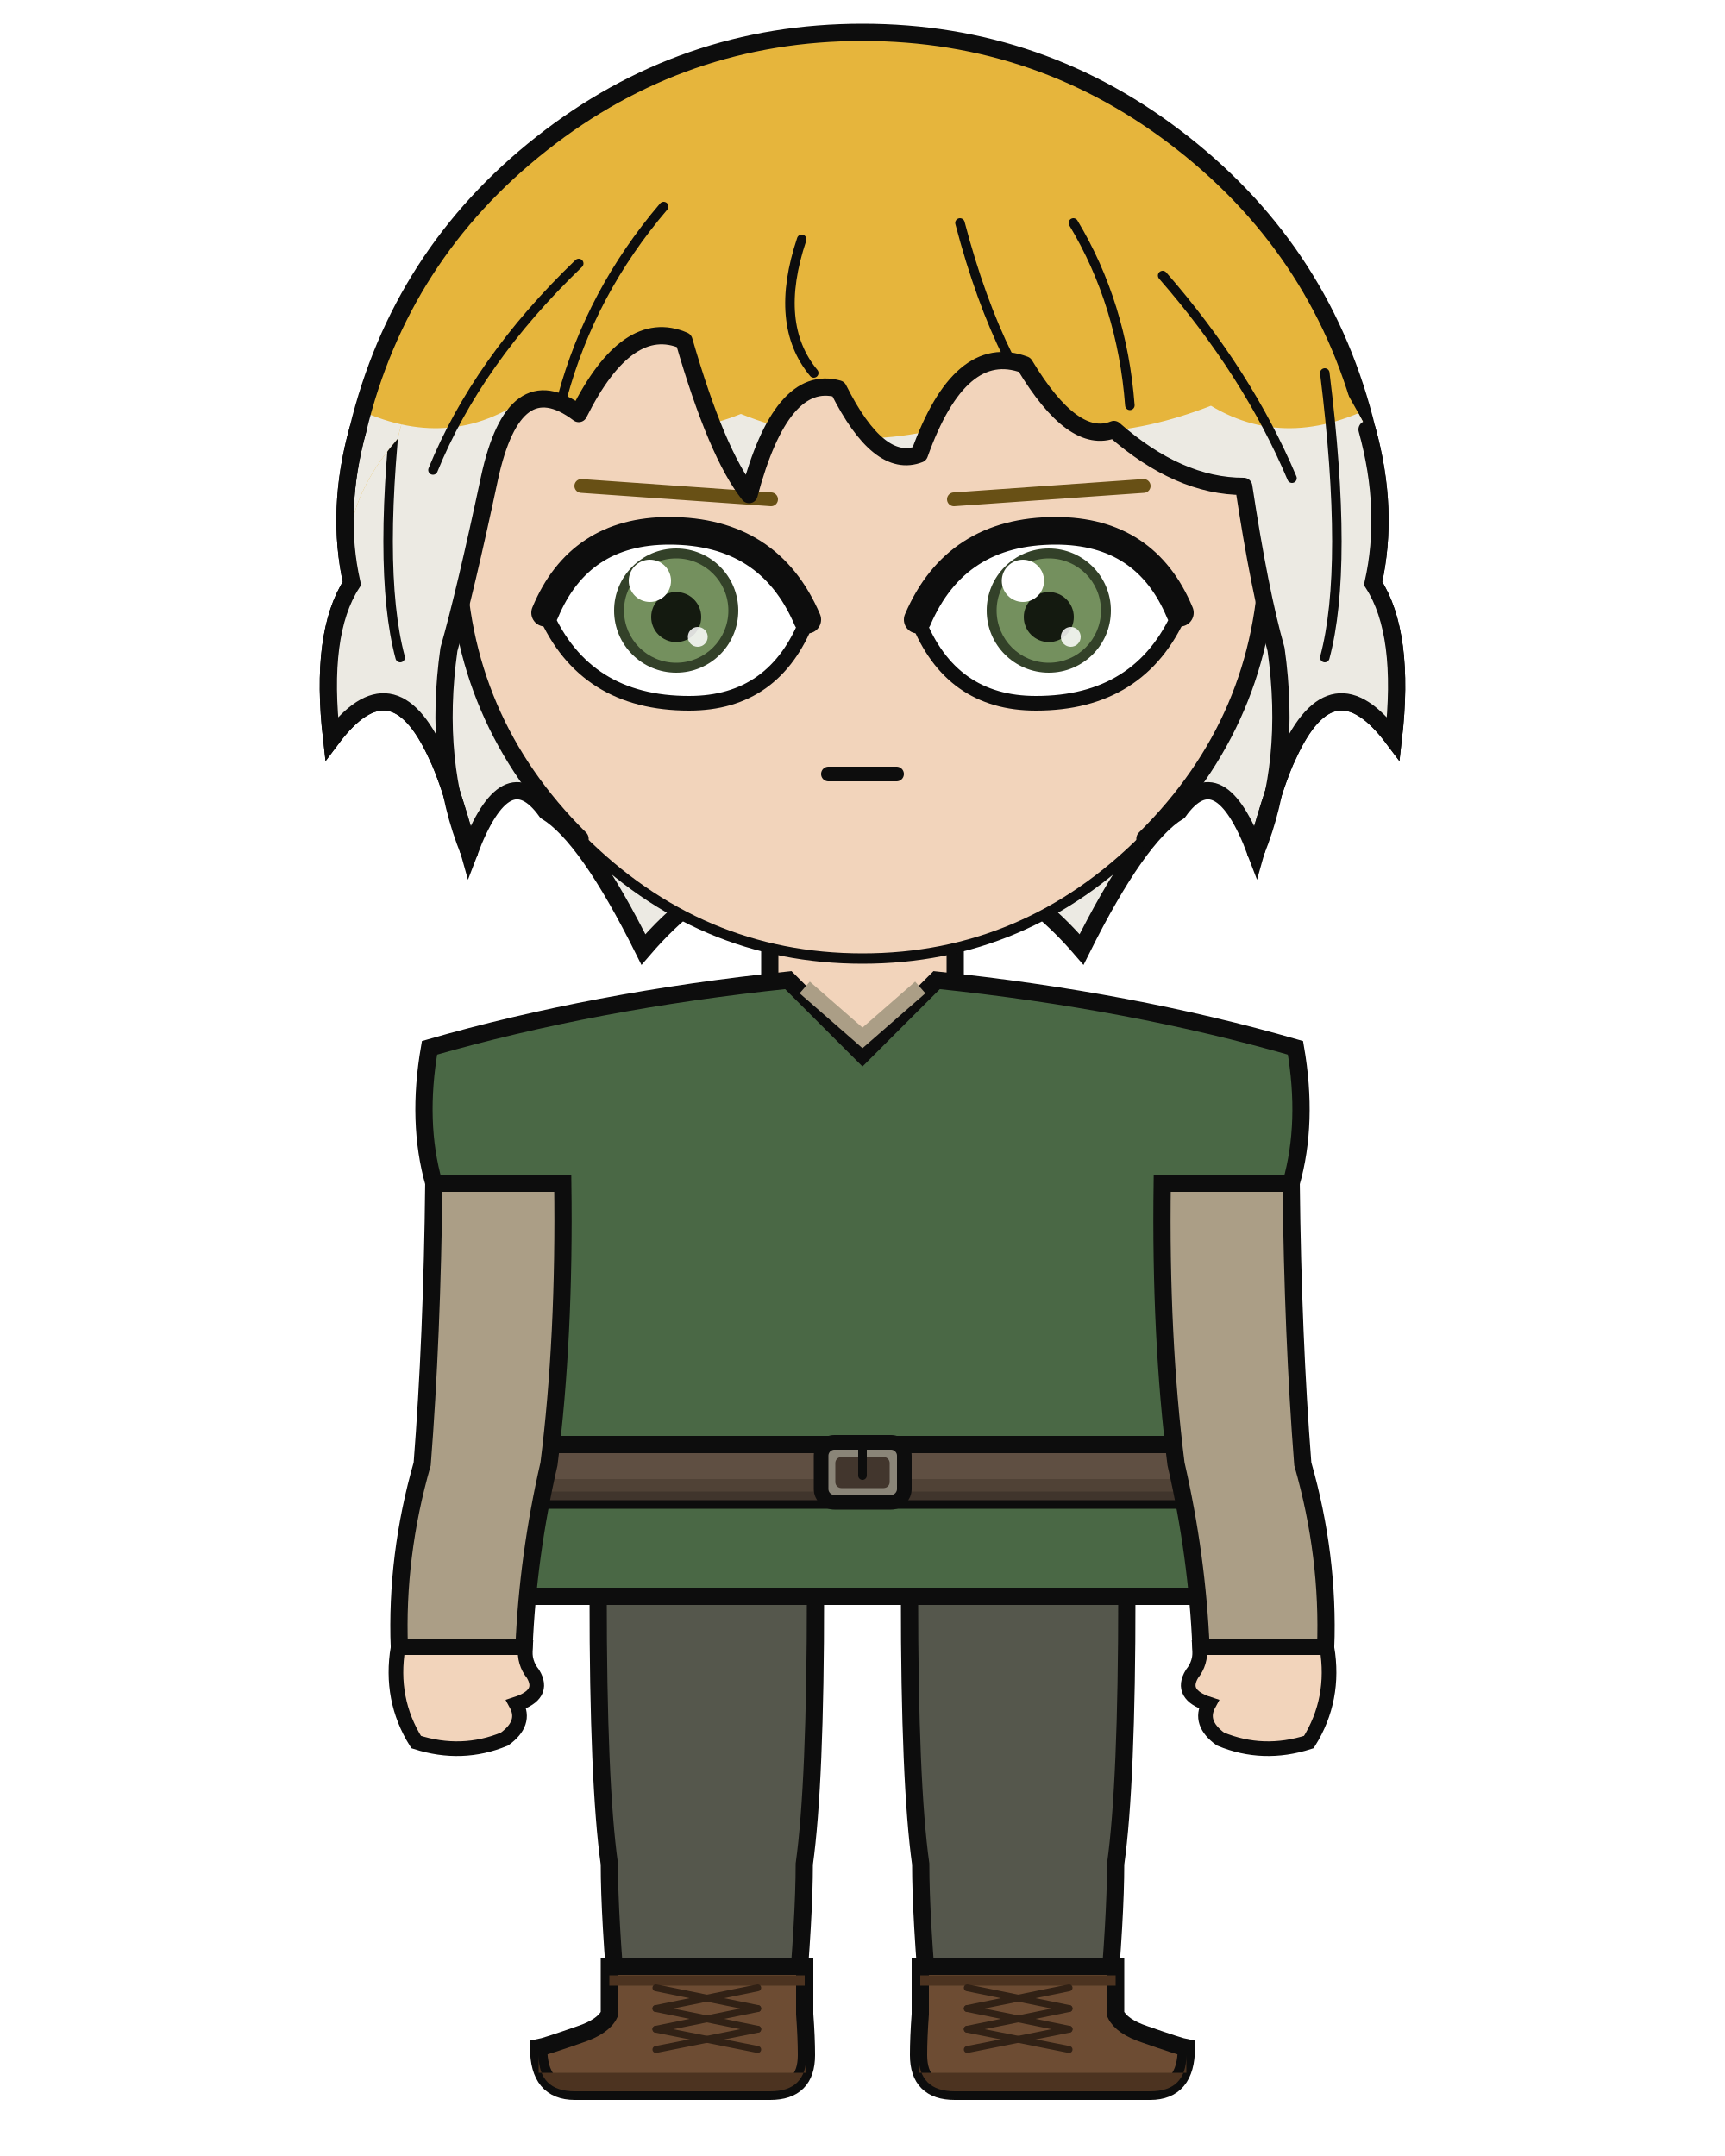
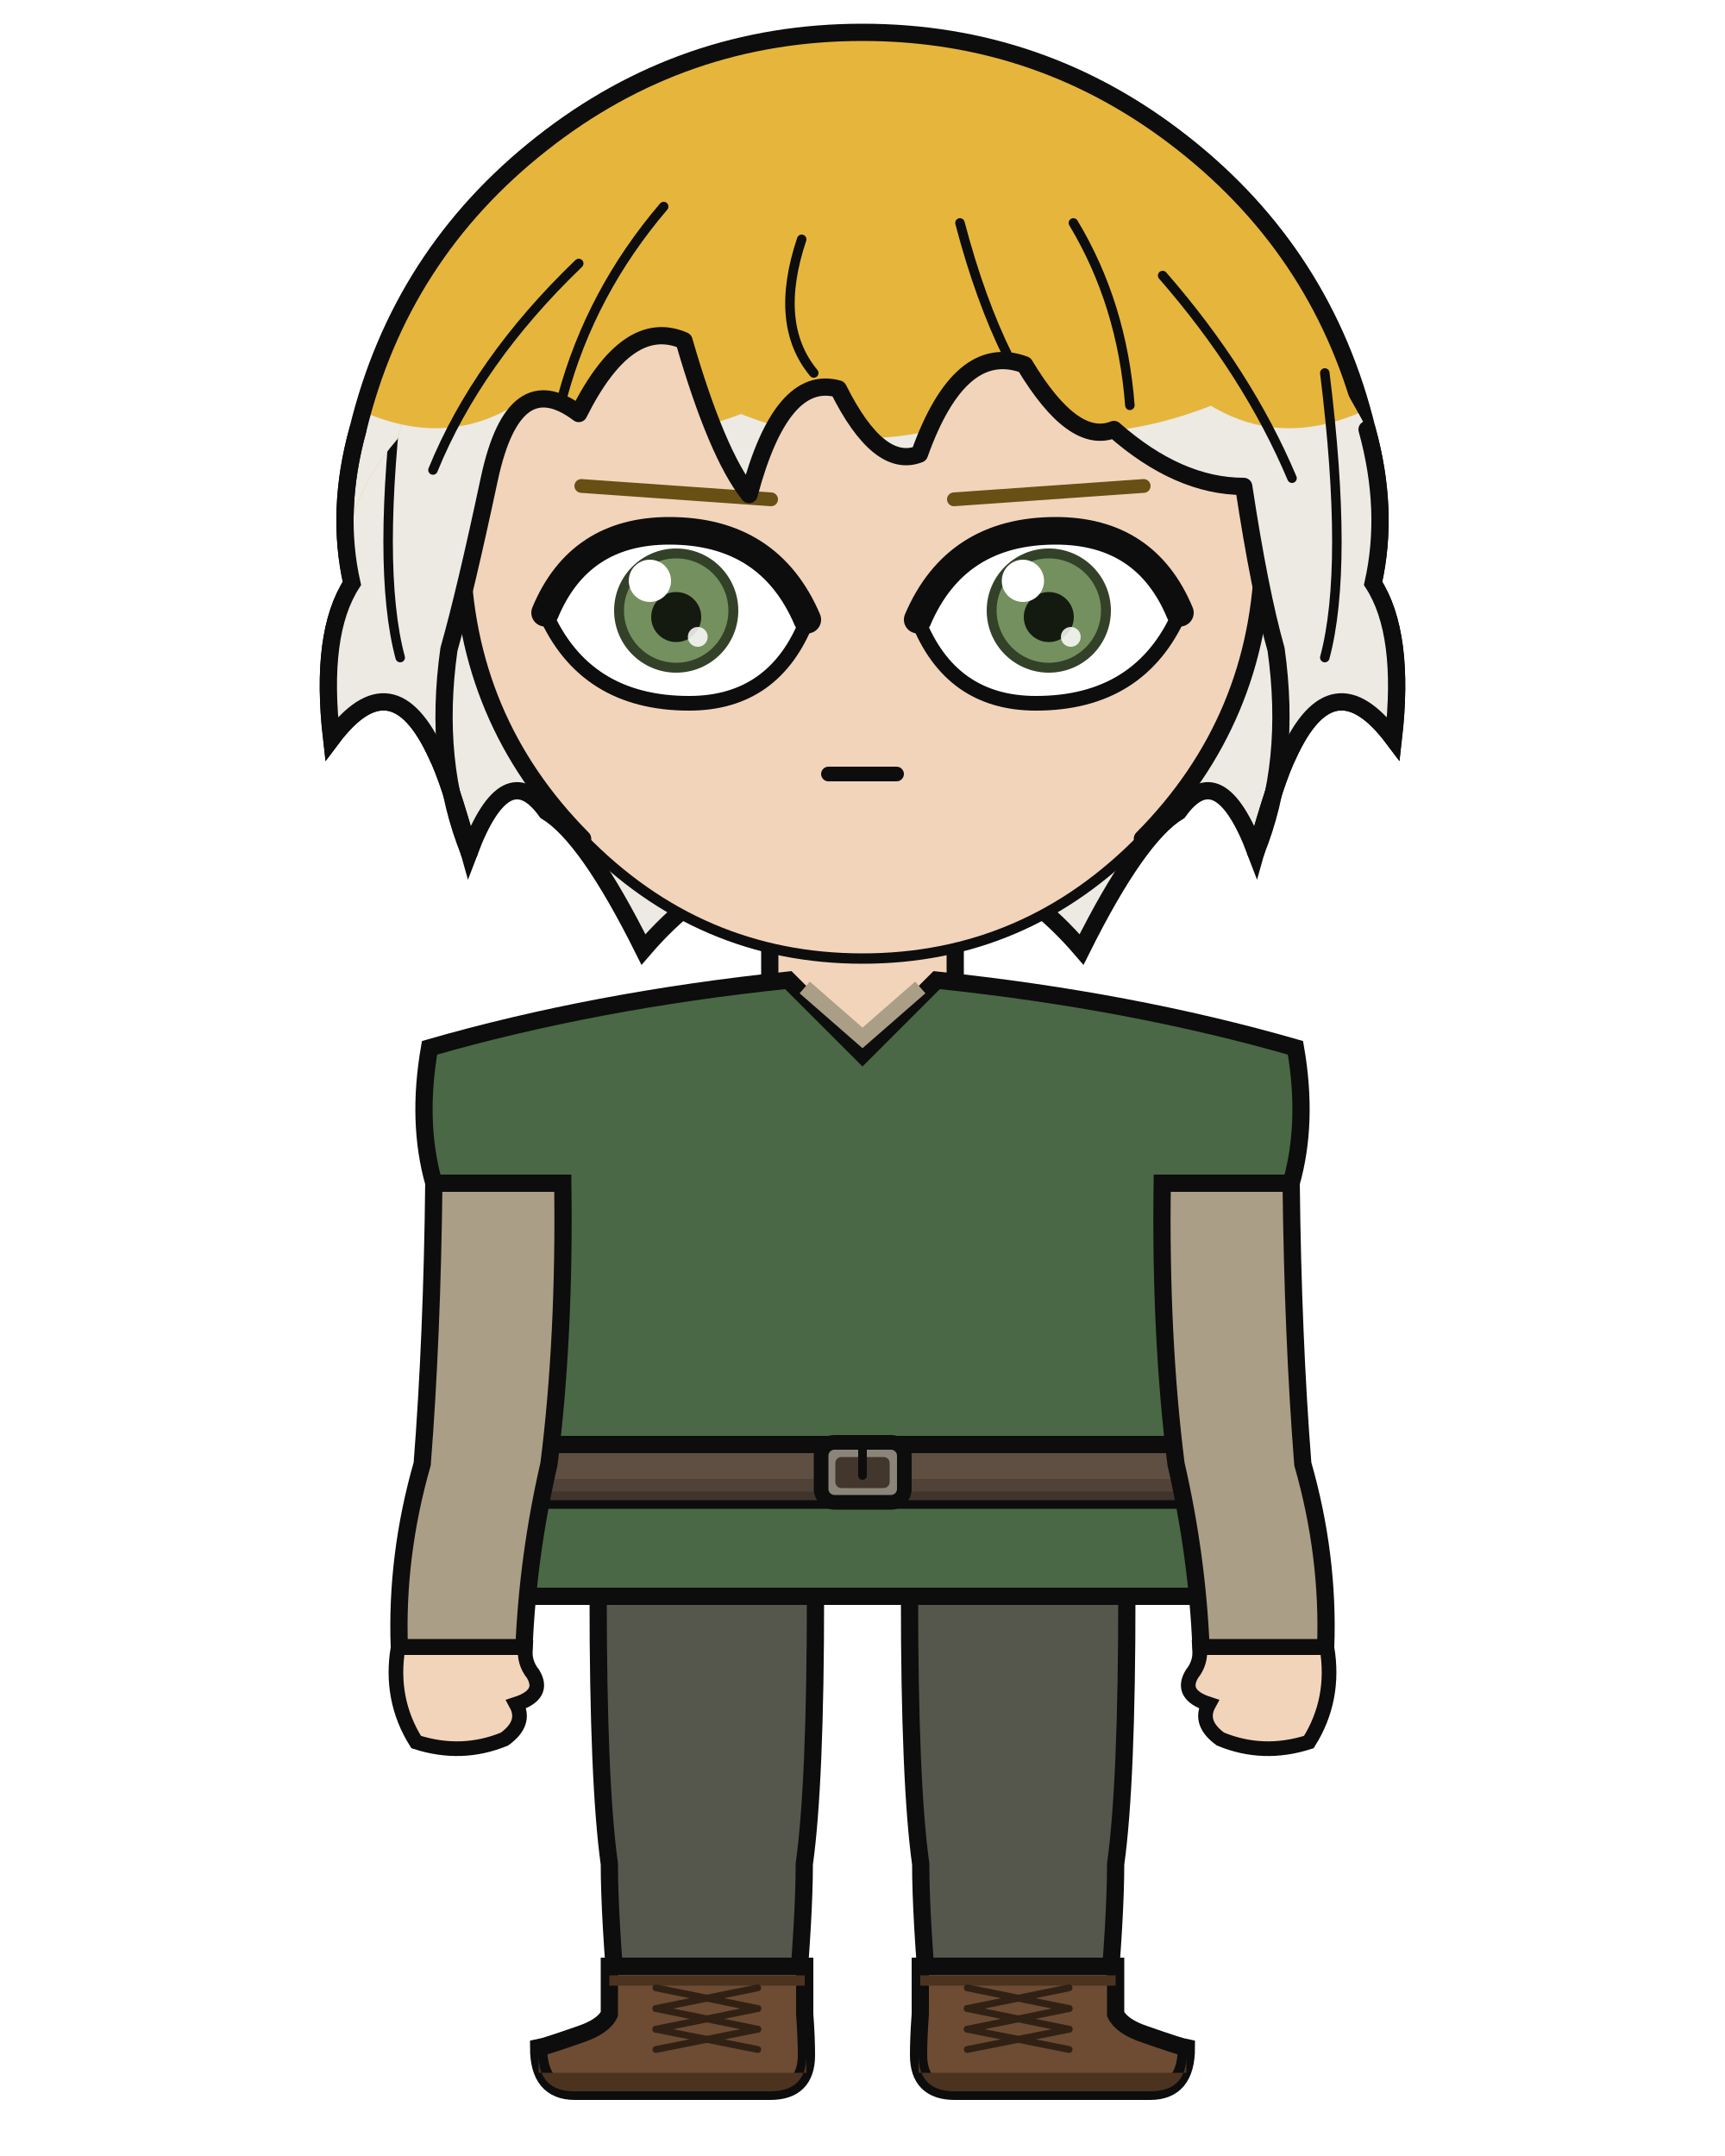
<svg xmlns="http://www.w3.org/2000/svg" width="400" height="500" viewBox="0 0 400 500">
  <rect width="100%" height="100%" fill="white" />
  <defs>
    <clipPath id="hair-tips">
      <path d="M 21.4 86.6 Q 51.5 101.6 77.8 92.2 Q 100.4 105.4 119.2 94.1 Q 148.3 105.4 171.8 96.0 Q 200.0 107.3 228.2 96.0 Q 251.7 105.4 280.8 94.1 Q 299.6 105.4 322.2 92.2 Q 348.5 101.6 378.6 86.6 Q 378.6 243.0 378.6 319.8 Q 200.0 319.8 21.4 319.8 Z" />
    </clipPath>
    <clipPath id="hair-front">
      <path d="M 108.8 197.6 Q 100.4 176.9 104.1 150.6 Q 107.9 137.2 113.5 110.9 Q 119.2 84.6 134.2 95.9 Q 145.5 73.3 158.6 79.0 Q 166.2 105.3 173.7 114.7 Q 181.2 86.5 194.4 90.2 Q 203.8 109.0 213.2 105.3 Q 222.6 79.0 237.6 84.6 Q 248.9 103.4 258.3 99.6 Q 273.3 112.8 288.4 112.8 Q 292.1 137.2 295.9 150.6 Q 299.6 176.9 291.2 197.6 Q 295.9 180.7 298.7 175.1 Q 309.0 152.5 323.1 171.3 Q 325.9 146.9 318.4 135.3 Q 322.2 118.4 317.0 99.6 Q 298.8 64.5 268.6 40.7 Q 238.4 16.9 200.0 16.9 Q 161.6 16.9 131.4 40.7 Q 101.2 64.5 92.2 101.8 Q 77.8 118.4 81.6 135.3 Q 74.1 146.9 76.9 171.3 Q 91.0 152.5 101.3 175.1 Q 104.1 180.7 108.8 197.6 Z" />
    </clipPath>
  </defs>
  <path d="M 83.0 99.6 Q 92.8 59.1 125.6 33.3 Q 158.3 7.5 200.0 7.5 Q 241.7 7.5 274.4 33.3 Q 307.2 59.1 317.0 99.6 Q 322.2 118.4 318.4 135.3 Q 325.9 146.9 323.1 171.3 Q 309.0 152.5 298.7 175.1 Q 295.9 180.7 291.2 197.6 Q 282.7 175.1 273.3 188.2 Q 263.9 193.9 250.8 220.2 Q 228.2 193.9 200.0 199.5 Q 171.8 193.9 149.2 220.2 Q 136.1 193.9 126.7 188.2 Q 117.3 175.1 108.8 197.6 Q 104.1 180.7 101.3 175.1 Q 91.0 152.5 76.9 171.3 Q 74.1 146.9 81.6 135.3 Q 77.8 118.4 83.0 99.6 Z" fill="#e6b53c" />
  <path d="M 83.0 99.6 Q 92.8 59.1 125.6 33.3 Q 158.3 7.5 200.0 7.5 Q 241.7 7.5 274.4 33.3 Q 307.2 59.1 317.0 99.6 Q 322.2 118.4 318.4 135.3 Q 325.9 146.9 323.1 171.3 Q 309.0 152.5 298.7 175.1 Q 295.9 180.7 291.2 197.6 Q 282.7 175.1 273.3 188.2 Q 263.9 193.9 250.8 220.2 Q 228.2 193.9 200.0 199.5 Q 171.8 193.9 149.2 220.2 Q 136.1 193.9 126.7 188.2 Q 117.3 175.1 108.8 197.6 Q 104.1 180.7 101.3 175.1 Q 91.0 152.5 76.9 171.3 Q 74.1 146.9 81.6 135.3 Q 77.8 118.4 83.0 99.6 Z" fill="#eceae3" clip-path="url(#hair-tips)" />
  <path d="M 83.0 99.6 Q 92.8 59.1 125.6 33.3 Q 158.3 7.5 200.0 7.5 Q 241.7 7.5 274.4 33.3 Q 307.2 59.1 317.0 99.6 Q 322.2 118.4 318.4 135.3 Q 325.9 146.9 323.1 171.3 Q 309.0 152.5 298.7 175.1 Q 295.9 180.7 291.2 197.6 Q 282.7 175.1 273.3 188.2 Q 263.9 193.9 250.8 220.2 Q 228.2 193.9 200.0 199.5 Q 171.8 193.9 149.2 220.2 Q 136.1 193.9 126.7 188.2 Q 117.3 175.1 108.8 197.6 Q 104.1 180.7 101.3 175.1 Q 91.0 152.5 76.9 171.3 Q 74.1 146.9 81.6 135.3 Q 77.8 118.4 83.0 99.6 Z" fill="none" stroke="#0d0d0d" stroke-width="4.0" />
  <rect x="178.5" y="207.7" width="43.0" height="43.2" rx="15.1" fill="#f2d4bb" />
  <line x1="178.5" y1="207.7" x2="178.5" y2="251.0" stroke="#0d0d0d" stroke-width="4.0" />
  <line x1="221.5" y1="207.7" x2="221.5" y2="251.0" stroke="#0d0d0d" stroke-width="4.0" />
  <path d="M 138.7 370.2 L 189.1 370.2 Q 189.1 413.7 186.5 432.3 Q 186.5 444.5 184.5 467.1 L 143.3 467.1 Q 141.3 444.5 141.3 432.3 Q 138.7 413.7 138.7 370.2 Z" fill="#55574c" stroke="#0d0d0d" stroke-width="4.0" />
  <path d="M 186.6 456.0 L 186.6 467.1 Q 187.0 472.5 187.0 476.6 Q 187.0 485.0 178.6 485.0 L 133.3 485.0 Q 124.9 485.0 124.9 474.9 Q 126.5 474.6 134.5 471.8 Q 139.9 470.0 141.3 467.1 L 141.3 456.0 Z" fill="#6d4c33" stroke="#0d0d0d" stroke-width="4.0" />
  <path d="M 187.0 480.7 L 124.9 480.7 L 124.9 476.6 Q 124.9 485.0 133.3 485.0 L 178.6 485.0 Q 187.0 485.0 187.0 476.6 Z" fill="#4c3320" />
  <line x1="141.3" y1="459.3" x2="186.6" y2="459.3" stroke="#4c3320" stroke-width="2.4" />
  <line x1="175.7" y1="461.0" x2="152.1" y2="465.8" stroke="#312115" stroke-width="1.6" stroke-linecap="round" />
  <line x1="152.1" y1="461.0" x2="175.7" y2="465.8" stroke="#312115" stroke-width="1.6" stroke-linecap="round" />
  <line x1="175.7" y1="465.8" x2="152.1" y2="470.6" stroke="#312115" stroke-width="1.6" stroke-linecap="round" />
  <line x1="152.1" y1="465.8" x2="175.7" y2="470.6" stroke="#312115" stroke-width="1.6" stroke-linecap="round" />
  <line x1="175.7" y1="470.6" x2="152.1" y2="475.3" stroke="#312115" stroke-width="1.6" stroke-linecap="round" />
  <line x1="152.1" y1="470.6" x2="175.7" y2="475.3" stroke="#312115" stroke-width="1.6" stroke-linecap="round" />
  <path d="M 210.9 370.2 L 261.3 370.2 Q 261.3 413.7 258.7 432.3 Q 258.7 444.5 256.7 467.1 L 215.5 467.1 Q 213.5 444.5 213.5 432.3 Q 210.9 413.7 210.9 370.2 Z" fill="#55574c" stroke="#0d0d0d" stroke-width="4.0" />
  <path d="M 213.4 456.0 L 213.4 467.1 Q 213.0 472.5 213.0 476.6 Q 213.0 485.0 221.4 485.0 L 266.7 485.0 Q 275.1 485.0 275.1 474.9 Q 273.5 474.6 265.5 471.8 Q 260.1 470.0 258.7 467.1 L 258.7 456.0 Z" fill="#6d4c33" stroke="#0d0d0d" stroke-width="4.0" />
  <path d="M 213.0 480.7 L 275.1 480.7 L 275.1 476.6 Q 275.1 485.0 266.7 485.0 L 221.4 485.0 Q 213.0 485.0 213.0 476.6 Z" fill="#4c3320" />
  <line x1="213.4" y1="459.3" x2="258.7" y2="459.3" stroke="#4c3320" stroke-width="2.4" />
  <line x1="247.9" y1="461.0" x2="224.3" y2="465.8" stroke="#312115" stroke-width="1.6" stroke-linecap="round" />
  <line x1="224.3" y1="461.0" x2="247.9" y2="465.8" stroke="#312115" stroke-width="1.6" stroke-linecap="round" />
  <line x1="247.9" y1="465.8" x2="224.3" y2="470.6" stroke="#312115" stroke-width="1.6" stroke-linecap="round" />
  <line x1="224.3" y1="465.8" x2="247.9" y2="470.6" stroke="#312115" stroke-width="1.6" stroke-linecap="round" />
  <line x1="247.9" y1="470.6" x2="224.3" y2="475.3" stroke="#312115" stroke-width="1.6" stroke-linecap="round" />
  <line x1="224.3" y1="470.6" x2="247.9" y2="475.3" stroke="#312115" stroke-width="1.6" stroke-linecap="round" />
  <path d="M 182.8 227.3 Q 137.8 232.0 99.6 243.0 Q 96.6 260.3 100.6 274.4 L 117.3 274.4 Q 117.3 310.2 115.9 339.5 Q 108.4 356.4 108.4 370.2 L 291.6 370.2 Q 291.6 356.4 284.1 339.5 Q 282.7 310.2 282.7 274.4 L 299.4 274.4 Q 303.4 260.3 300.4 243.0 Q 262.2 232.0 217.2 227.3 L 200.0 244.5 Z" fill="#4a6845" stroke="#0d0d0d" stroke-width="4.0" />
  <path d="M 186.6 229.0 L 200.0 240.7 L 213.4 229.0" fill="none" stroke="#ab9e86" stroke-width="3.6" />
  <rect x="113.4" y="335.0" width="173.2" height="12.9" rx="2.3" fill="#5f4f42" stroke="#0d0d0d" stroke-width="4.0" />
  <rect x="113.4" y="343.0" width="173.2" height="4.9" rx="2.3" fill="#4c3e33" opacity="0.8" />
  <rect x="190.4" y="334.5" width="19.3" height="13.9" rx="3.1" fill="#8a8578" stroke="#0d0d0d" stroke-width="3.4" />
  <rect x="193.7" y="337.9" width="12.6" height="7.2" rx="1.4" fill="#42362d" />
  <line x1="200.0" y1="334.5" x2="200.0" y2="342.2" stroke="#0d0d0d" stroke-width="2.0" stroke-linecap="round" />
  <path d="M 130.5 274.4 L 100.6 274.4 Q 100.2 310.2 97.9 339.5 Q 91.8 360.8 92.6 382.1 L 121.5 382.1 Q 122.4 360.8 127.3 339.5 Q 131.0 310.2 130.5 274.4 Z" fill="#ab9e86" stroke="#0d0d0d" stroke-width="4.0" />
  <path d="M 92.3 382.1 Q 90.3 394.1 96.5 404.0 Q 107.1 407.4 117.0 403.3 Q 122.1 399.6 119.7 395.2 Q 126.5 393.0 123.6 388.2 Q 121.5 385.6 121.8 382.1 Z" fill="#f2d4bb" stroke="#0d0d0d" stroke-width="3.4" />
  <path d="M 269.5 274.4 L 299.4 274.4 Q 299.8 310.2 302.1 339.5 Q 308.2 360.8 307.4 382.1 L 278.5 382.1 Q 277.6 360.8 272.7 339.5 Q 269.0 310.2 269.5 274.4 Z" fill="#ab9e86" stroke="#0d0d0d" stroke-width="4.0" />
  <path d="M 307.7 382.1 Q 309.7 394.1 303.5 404.0 Q 292.9 407.4 283.0 403.3 Q 277.9 399.6 280.3 395.2 Q 273.5 393.0 276.4 388.2 Q 278.5 385.6 278.2 382.1 Z" fill="#f2d4bb" stroke="#0d0d0d" stroke-width="3.4" />
-   <path d="M 200.0 33.8 Q 238.9 33.8 266.5 61.4 Q 294.0 88.9 294.0 127.8 Q 293.5 166.8 265.5 194.5 Q 237.8 222.3 200.0 222.3 Q 162.2 222.3 134.5 194.5 Q 106.5 166.8 106.0 127.8 Q 106.0 88.9 133.5 61.4 Q 161.1 33.8 200.0 33.8 Z" fill="#f2d4bb" />
-   <path d="M 134.5 194.5 Q 106.5 166.8 106.0 127.8 Q 106.0 88.9 133.5 61.4 Q 161.1 33.8 200.0 33.8 Q 238.9 33.8 266.5 61.4 Q 294.0 88.9 294.0 127.8 Q 293.5 166.8 265.5 194.5" fill="none" stroke="#0d0d0d" stroke-width="4.0" stroke-linecap="round" />
-   <path d="M 265.5 194.5 Q 237.8 222.3 200.0 222.3 Q 162.2 222.3 134.5 194.5" fill="none" stroke="#0d0d0d" stroke-width="2.4" stroke-linecap="round" />
+   <path d="M 200.0 33.8 Q 238.5 33.8 265.8 61.4 Q 293.1 88.9 292.9 127.8 Q 292.3 166.9 264.9 194.5 Q 237.8 222.3 200.0 222.3 Q 162.2 222.3 135.1 194.5 Q 107.7 166.9 107.1 127.8 Q 106.9 88.9 134.2 61.4 Q 161.5 33.8 200.0 33.8 Z" fill="#f2d4bb" />
+   <path d="M 135.1 194.5 Q 107.7 166.9 107.1 127.8 Q 106.9 88.9 134.2 61.4 Q 161.5 33.8 200.0 33.8 Q 238.5 33.8 265.8 61.4 Q 293.1 88.9 292.9 127.8 Q 292.3 166.9 264.9 194.5" fill="none" stroke="#0d0d0d" stroke-width="4.0" stroke-linecap="round" />
+   <path d="M 264.9 194.5 Q 237.8 222.3 200.0 222.3 Q 162.2 222.3 135.1 194.5" fill="none" stroke="#0d0d0d" stroke-width="2.4" stroke-linecap="round" />
  <line x1="178.8" y1="115.8" x2="134.8" y2="112.7" stroke="#685015" stroke-width="3.2" stroke-linecap="round" />
  <defs>
    <clipPath id="eye-l">
      <path d="M 187.2 143.7 Q 178.4 123.1 155.2 123.1 Q 134.3 123.1 126.4 142.1 Q 135.6 163.1 159.8 163.1 Q 179.6 163.1 187.2 143.7 Z" />
    </clipPath>
  </defs>
  <path d="M 187.2 143.7 Q 178.4 123.1 155.2 123.1 Q 134.3 123.1 126.4 142.1 Q 135.6 163.1 159.8 163.1 Q 179.6 163.1 187.2 143.7 Z" fill="white" stroke="#0d0d0d" stroke-width="3.4" />
  <g clip-path="url(#eye-l)">
    <circle cx="156.8" cy="141.6" r="14.4" fill="#334129" />
    <circle cx="156.8" cy="141.6" r="12.1" fill="#74905e" />
    <circle cx="156.8" cy="143.1" r="5.8" fill="#141a10" />
    <circle cx="150.7" cy="134.7" r="4.9" fill="white" />
    <circle cx="161.8" cy="147.7" r="2.3" fill="white" opacity="0.85" />
  </g>
  <path d="M 187.2 143.7 Q 178.4 123.1 155.2 123.1 Q 134.3 123.1 126.4 142.1" fill="none" stroke="#0d0d0d" stroke-width="6.4" stroke-linecap="round" />
  <line x1="221.2" y1="115.8" x2="265.2" y2="112.7" stroke="#685015" stroke-width="3.2" stroke-linecap="round" />
  <defs>
    <clipPath id="eye-r">
      <path d="M 212.8 143.7 Q 221.6 123.1 244.8 123.1 Q 265.7 123.1 273.6 142.1 Q 264.4 163.1 240.2 163.1 Q 220.4 163.1 212.8 143.7 Z" />
    </clipPath>
  </defs>
  <path d="M 212.8 143.7 Q 221.6 123.1 244.8 123.1 Q 265.7 123.1 273.6 142.1 Q 264.4 163.1 240.2 163.1 Q 220.4 163.1 212.8 143.7 Z" fill="white" stroke="#0d0d0d" stroke-width="3.4" />
  <g clip-path="url(#eye-r)">
    <circle cx="243.2" cy="141.6" r="14.4" fill="#334129" />
    <circle cx="243.2" cy="141.6" r="12.1" fill="#74905e" />
    <circle cx="243.2" cy="143.1" r="5.8" fill="#141a10" />
    <circle cx="237.2" cy="134.7" r="4.9" fill="white" />
    <circle cx="248.3" cy="147.7" r="2.3" fill="white" opacity="0.85" />
  </g>
  <path d="M 212.8 143.7 Q 221.6 123.1 244.8 123.1 Q 265.7 123.1 273.6 142.1" fill="none" stroke="#0d0d0d" stroke-width="6.4" stroke-linecap="round" />
  <path d="M 192.1 179.5 Q 200.0 179.5 207.9 179.5" fill="none" stroke="#0d0d0d" stroke-width="3.4" stroke-linecap="round" />
  <path d="M 108.8 197.6 Q 100.4 176.9 104.1 150.6 Q 107.9 137.2 113.5 110.9 Q 119.2 84.6 134.2 95.9 Q 145.5 73.3 158.6 79.0 Q 166.2 105.3 173.7 114.7 Q 181.2 86.5 194.4 90.2 Q 203.8 109.0 213.2 105.3 Q 222.6 79.0 237.6 84.6 Q 248.9 103.4 258.3 99.6 Q 273.3 112.8 288.4 112.8 Q 292.1 137.2 295.9 150.6 Q 299.6 176.9 291.2 197.6 Q 295.9 180.7 298.7 175.1 Q 309.0 152.5 323.1 171.3 Q 325.9 146.9 318.4 135.3 Q 322.2 118.4 317.0 99.6 Q 298.8 64.5 268.6 40.7 Q 238.4 16.9 200.0 16.9 Q 161.6 16.9 131.4 40.7 Q 101.2 64.5 92.2 101.8 Q 77.8 118.4 81.6 135.3 Q 74.1 146.9 76.9 171.3 Q 91.0 152.5 101.3 175.1 Q 104.1 180.7 108.8 197.6 Z" fill="#e6b53c" />
  <path d="M 108.8 197.6 Q 100.4 176.9 104.1 150.6 Q 107.9 137.2 113.5 110.9 Q 119.2 84.6 134.2 95.9 Q 145.5 73.3 158.6 79.0 Q 166.2 105.3 173.7 114.7 Q 181.2 86.5 194.4 90.2 Q 203.8 109.0 213.2 105.3 Q 222.6 79.0 237.6 84.6 Q 248.9 103.4 258.3 99.6 Q 273.3 112.8 288.4 112.8 Q 292.1 137.2 295.9 150.6 Q 299.6 176.9 291.2 197.6 Q 295.9 180.7 298.7 175.1 Q 309.0 152.5 323.1 171.3 Q 325.9 146.9 318.4 135.3 Q 322.2 118.4 317.0 99.6 Q 298.8 64.5 268.6 40.7 Q 238.4 16.9 200.0 16.9 Q 161.6 16.9 131.4 40.7 Q 101.2 64.5 92.2 101.8 Q 77.8 118.4 81.6 135.3 Q 74.1 146.9 76.9 171.3 Q 91.0 152.5 101.3 175.1 Q 104.1 180.7 108.8 197.6 Z" fill="#eceae3" clip-path="url(#hair-tips)" />
  <path d="M 108.8 197.6 Q 100.4 176.9 104.1 150.6 Q 107.9 137.2 113.5 110.9 Q 119.2 84.6 134.2 95.9 Q 145.5 73.3 158.6 79.0 Q 166.2 105.3 173.7 114.7 Q 181.2 86.5 194.4 90.2 Q 203.8 109.0 213.2 105.3 Q 222.6 79.0 237.6 84.6 Q 248.9 103.4 258.3 99.6 Q 273.3 112.8 288.4 112.8 Q 292.1 137.2 295.9 150.6 Q 299.6 176.9 291.2 197.6" fill="none" stroke="#0d0d0d" stroke-width="4.0" stroke-linecap="round" stroke-linejoin="round" />
  <path d="M 108.8 197.6 Q 104.1 180.7 101.3 175.1 Q 91.0 152.5 76.9 171.3 Q 74.1 146.9 81.6 135.3 Q 77.8 118.4 83.0 99.6" fill="none" stroke="#0d0d0d" stroke-width="4.0" stroke-linecap="round" />
  <path d="M 291.2 197.6 Q 295.9 180.7 298.7 175.1 Q 309.0 152.5 323.1 171.3 Q 325.9 146.9 318.4 135.3 Q 322.2 118.4 317.0 99.6" fill="none" stroke="#0d0d0d" stroke-width="4.0" stroke-linecap="round" />
  <path d="M 153.9 47.9 Q 137.0 67.7 130.4 92.1" fill="none" stroke="#0d0d0d" stroke-width="2.2" stroke-linecap="round" clip-path="url(#hair-front)" />
  <path d="M 185.9 55.5 Q 179.3 75.2 188.7 86.5" fill="none" stroke="#0d0d0d" stroke-width="2.2" stroke-linecap="round" clip-path="url(#hair-front)" />
  <path d="M 222.6 51.7 Q 227.3 69.6 233.8 82.7" fill="none" stroke="#0d0d0d" stroke-width="2.2" stroke-linecap="round" clip-path="url(#hair-front)" />
  <path d="M 248.9 51.7 Q 260.2 70.5 262.0 94.0" fill="none" stroke="#0d0d0d" stroke-width="2.2" stroke-linecap="round" clip-path="url(#hair-front)" />
  <path d="M 269.6 63.9 Q 289.3 86.5 299.6 110.9" fill="none" stroke="#0d0d0d" stroke-width="2.2" stroke-linecap="round" clip-path="url(#hair-front)" />
  <path d="M 134.2 61.1 Q 110.7 83.7 100.4 109.0" fill="none" stroke="#0d0d0d" stroke-width="2.2" stroke-linecap="round" clip-path="url(#hair-front)" />
  <path d="M 307.2 86.5 Q 312.8 131.6 307.2 152.5" fill="none" stroke="#0d0d0d" stroke-width="2.2" stroke-linecap="round" clip-path="url(#hair-front)" />
  <path d="M 92.8 86.5 Q 87.2 131.6 92.8 152.5" fill="none" stroke="#0d0d0d" stroke-width="2.2" stroke-linecap="round" clip-path="url(#hair-front)" />
</svg>
